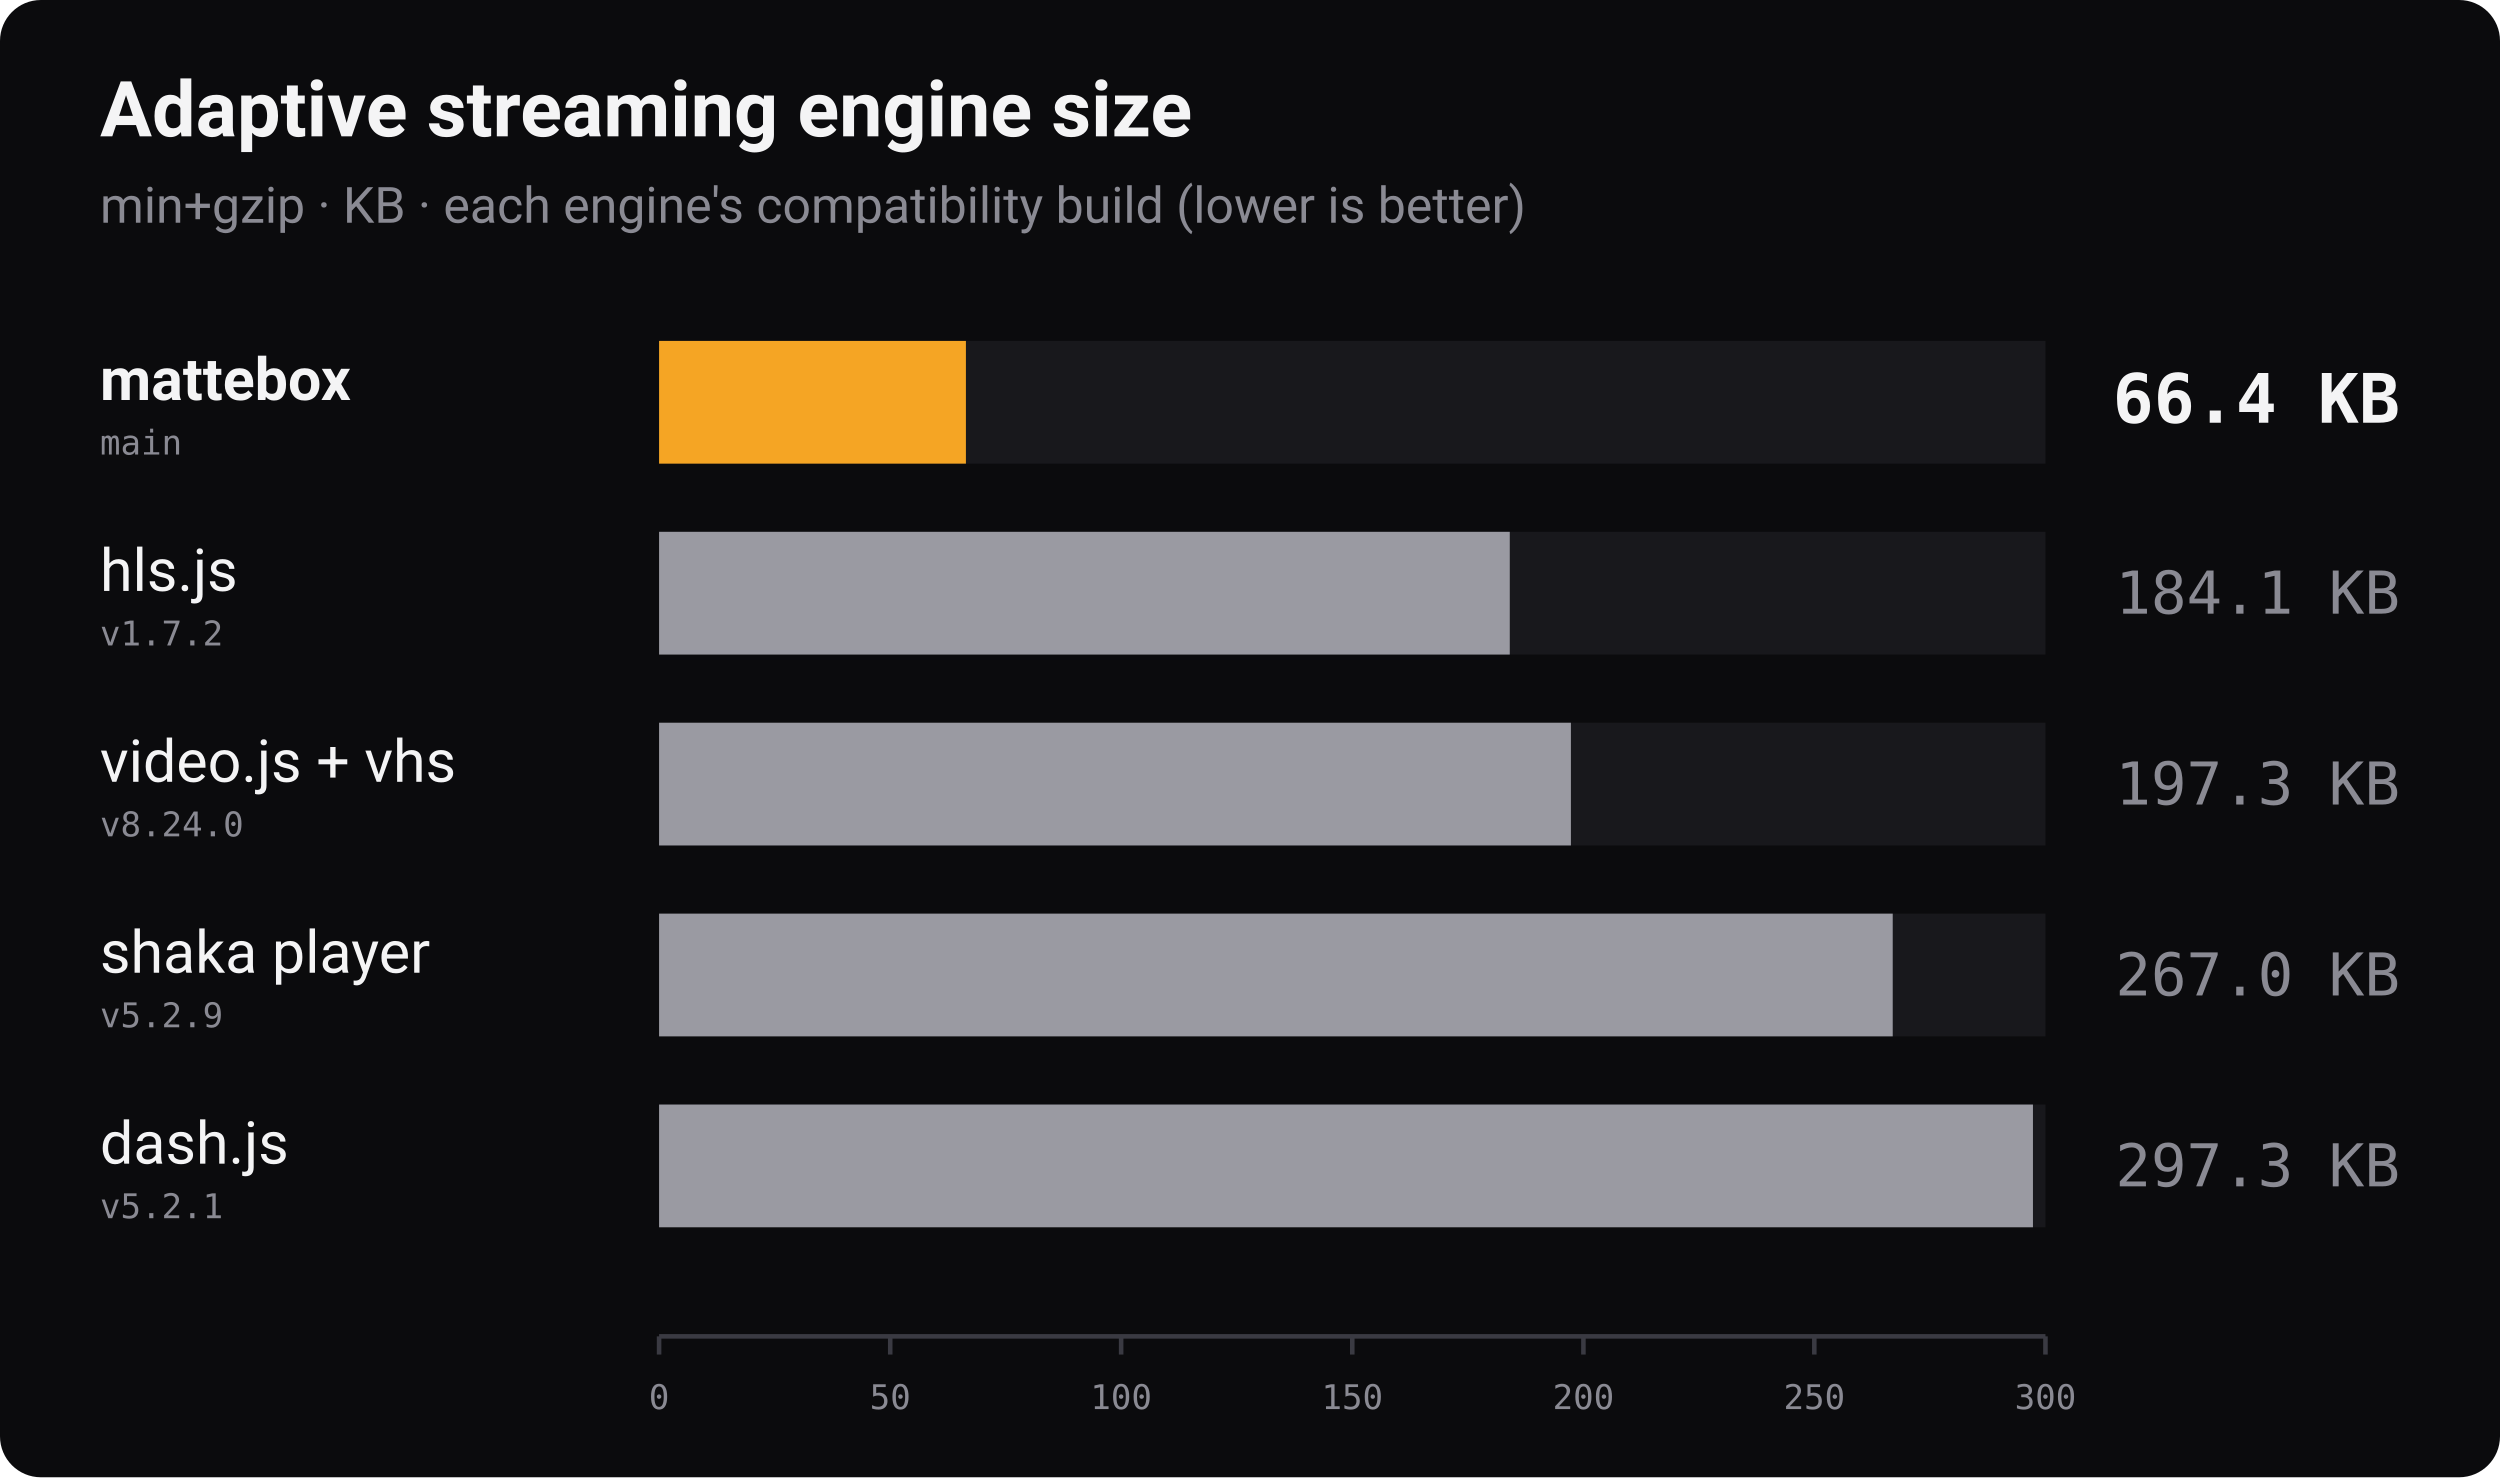
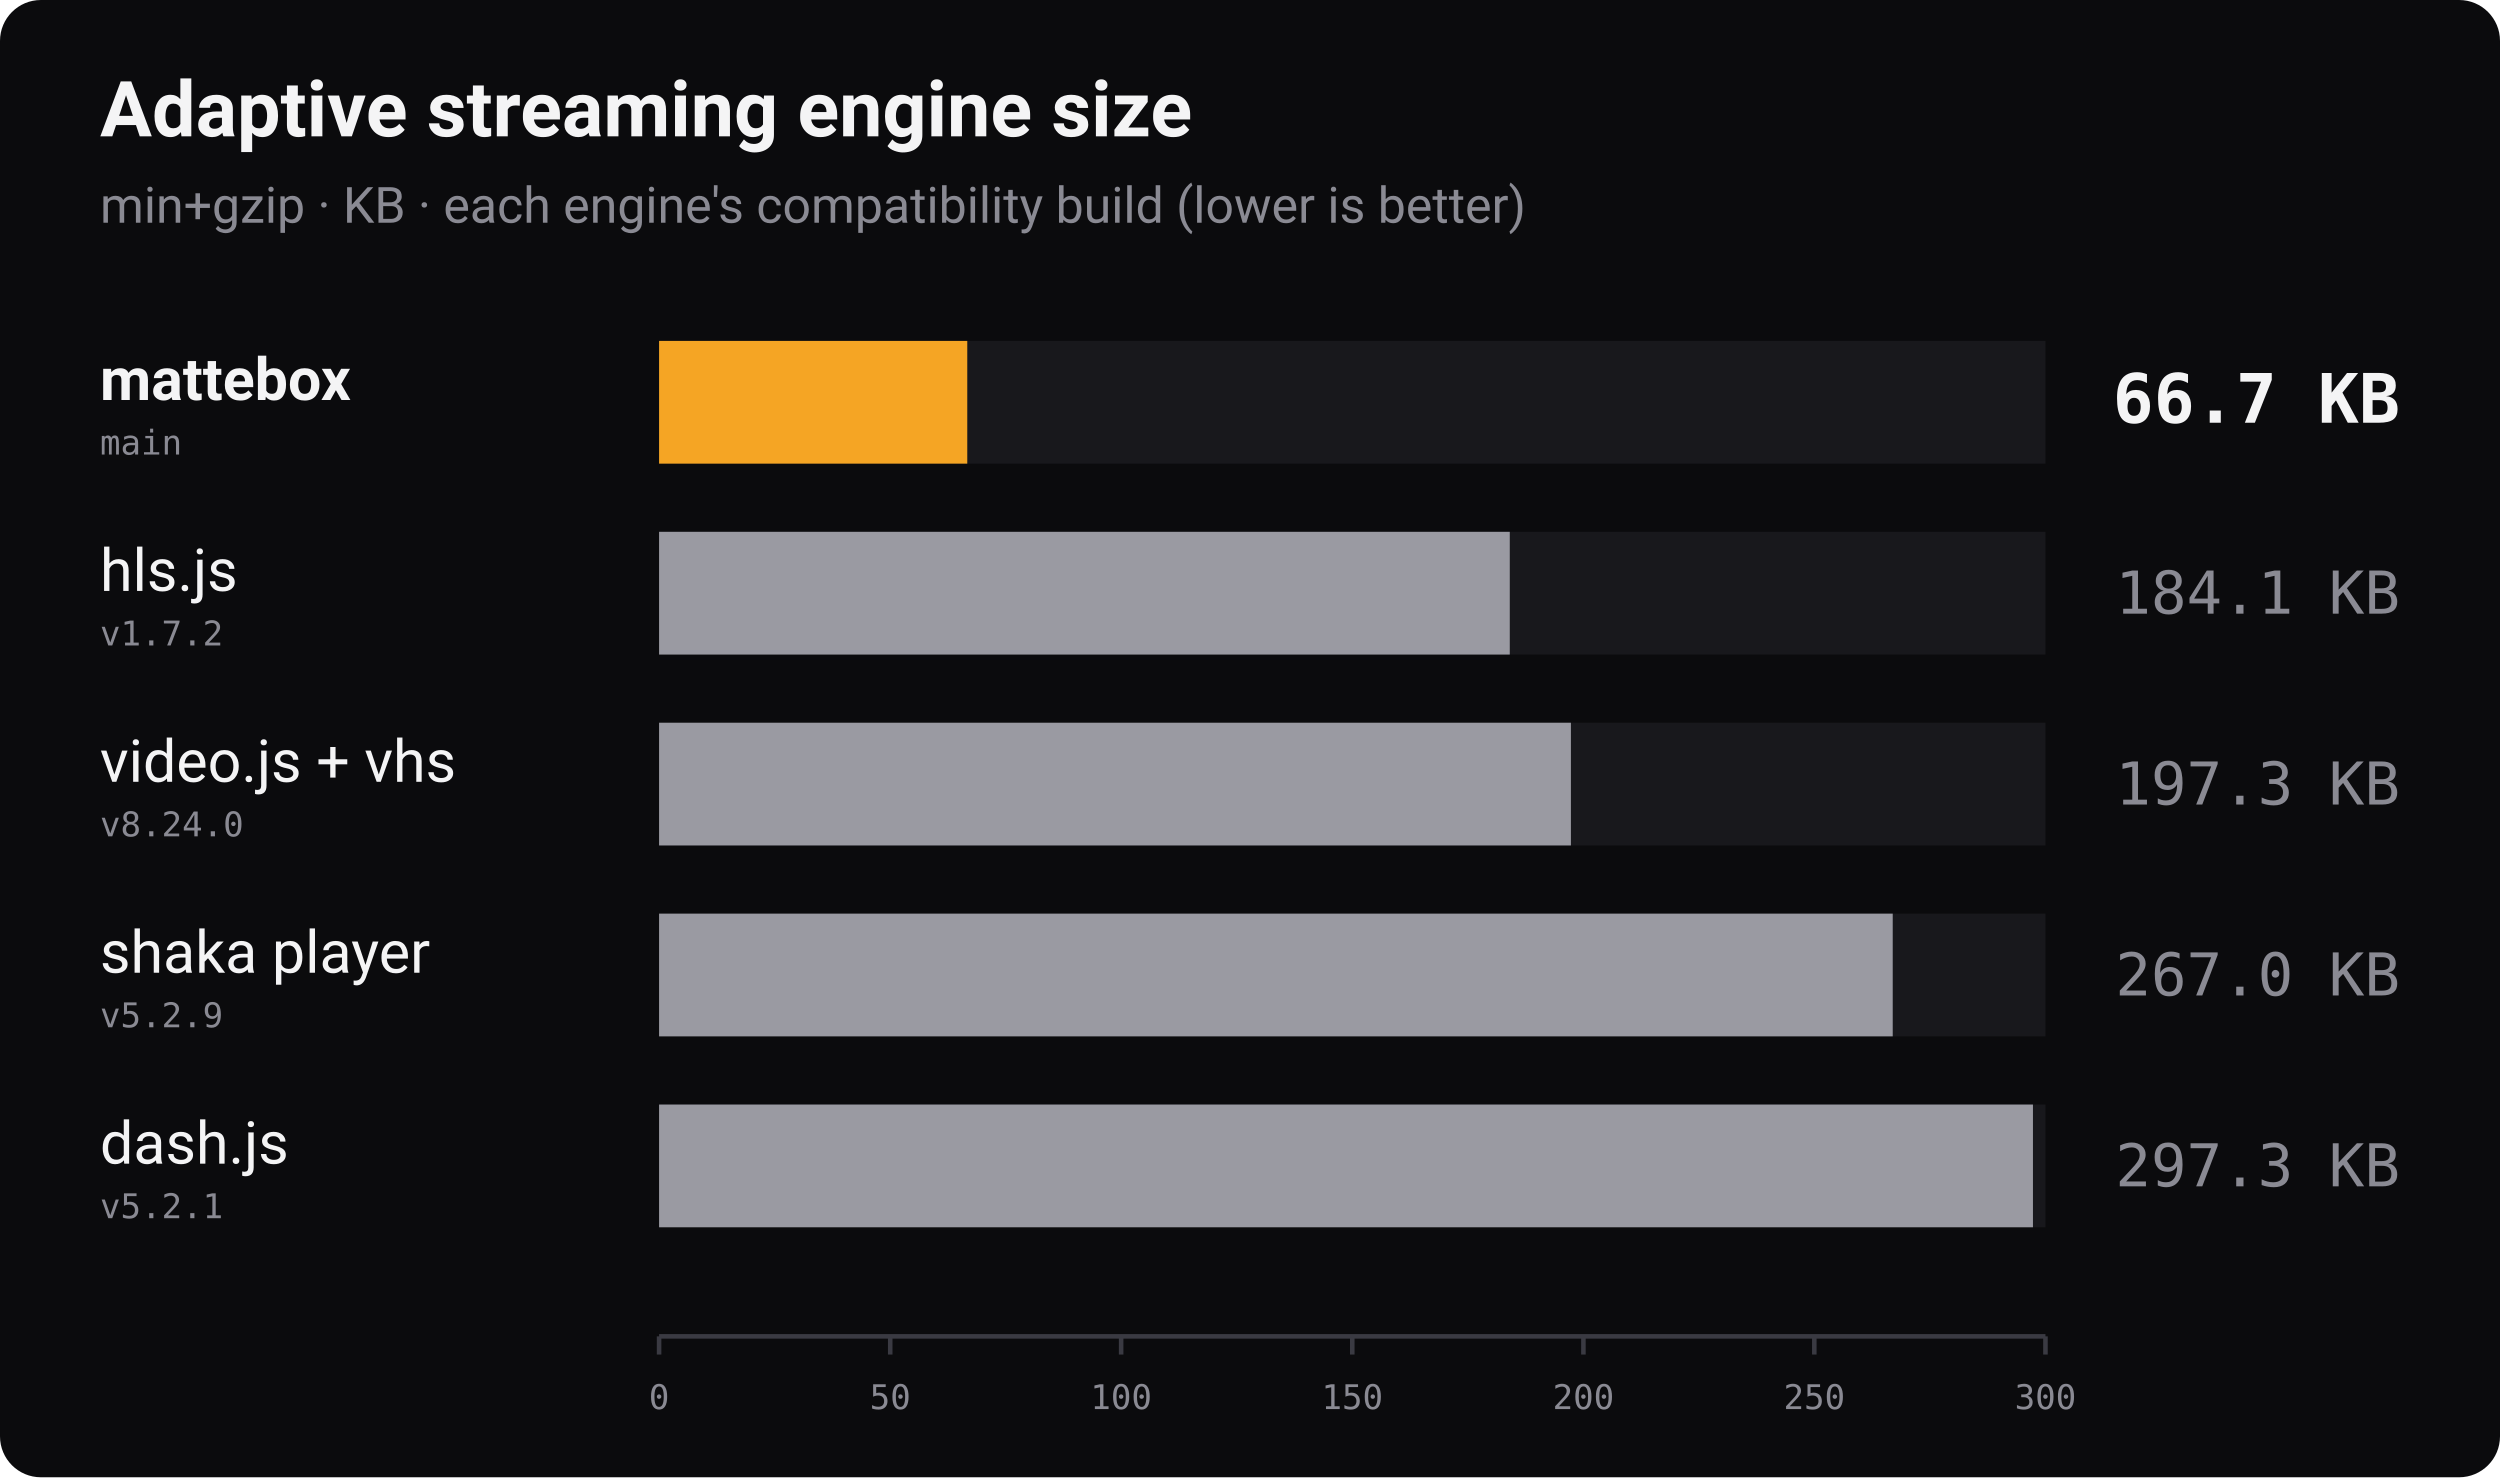
<svg xmlns="http://www.w3.org/2000/svg" width="1100" height="650" viewBox="0 0 1100 650" role="img" aria-label="Bundle size of adaptive streaming players, min+gzip, lower is better">
  <rect width="1100" height="650" rx="18" fill="#0b0b0d" />
  <text x="44" y="60" font-family="-apple-system, 'Segoe UI', Roboto, Helvetica, Arial, sans-serif" font-size="34" font-weight="700" fill="#f4f4f5">Adaptive streaming engine size</text>
  <text x="44" y="98" font-family="-apple-system, 'Segoe UI', Roboto, Helvetica, Arial, sans-serif" font-size="22" fill="#8a8a93">min+gzip · KB · each engine's compatibility build (lower is better)</text>
  <text x="44" y="176" font-family="-apple-system, 'Segoe UI', Roboto, Helvetica, Arial, sans-serif" font-size="26" font-weight="700" fill="#f4f4f5">mattebox</text>
  <text x="44" y="200" font-family="ui-monospace, 'SF Mono', Menlo, Consolas, monospace" font-size="15" fill="#8a8a93">main</text>
  <rect x="290" y="150" width="610" height="54" fill="#18181c" />
-   <rect x="290" y="150" width="135.0" height="54" fill="#f5a524" />
-   <text x="1056" y="186" text-anchor="end" font-family="ui-monospace, 'SF Mono', Menlo, Consolas, monospace" font-size="30" font-weight="700" fill="#f4f4f5">66.4 KB</text>
+   <rect x="290" y="150" width="135.6" height="54" fill="#f5a524" />
+   <text x="1056" y="186" text-anchor="end" font-family="ui-monospace, 'SF Mono', Menlo, Consolas, monospace" font-size="30" font-weight="700" fill="#f4f4f5">66.7 KB</text>
  <text x="44" y="260" font-family="-apple-system, 'Segoe UI', Roboto, Helvetica, Arial, sans-serif" font-size="26" font-weight="400" fill="#f4f4f5">hls.js</text>
  <text x="44" y="284" font-family="ui-monospace, 'SF Mono', Menlo, Consolas, monospace" font-size="15" fill="#8a8a93">v1.7.2</text>
  <rect x="290" y="234" width="610" height="54" fill="#18181c" />
  <rect x="290" y="234" width="374.3" height="54" fill="#9a9aa2" />
  <text x="1056" y="270" text-anchor="end" font-family="ui-monospace, 'SF Mono', Menlo, Consolas, monospace" font-size="26" font-weight="400" fill="#8a8a93">184.1 KB</text>
  <text x="44" y="344" font-family="-apple-system, 'Segoe UI', Roboto, Helvetica, Arial, sans-serif" font-size="26" font-weight="400" fill="#f4f4f5">video.js + vhs</text>
  <text x="44" y="368" font-family="ui-monospace, 'SF Mono', Menlo, Consolas, monospace" font-size="15" fill="#8a8a93">v8.24.0</text>
  <rect x="290" y="318" width="610" height="54" fill="#18181c" />
  <rect x="290" y="318" width="401.2" height="54" fill="#9a9aa2" />
  <text x="1056" y="354" text-anchor="end" font-family="ui-monospace, 'SF Mono', Menlo, Consolas, monospace" font-size="26" font-weight="400" fill="#8a8a93">197.3 KB</text>
  <text x="44" y="428" font-family="-apple-system, 'Segoe UI', Roboto, Helvetica, Arial, sans-serif" font-size="26" font-weight="400" fill="#f4f4f5">shaka player</text>
  <text x="44" y="452" font-family="ui-monospace, 'SF Mono', Menlo, Consolas, monospace" font-size="15" fill="#8a8a93">v5.2.9</text>
  <rect x="290" y="402" width="610" height="54" fill="#18181c" />
  <rect x="290" y="402" width="542.8" height="54" fill="#9a9aa2" />
  <text x="1056" y="438" text-anchor="end" font-family="ui-monospace, 'SF Mono', Menlo, Consolas, monospace" font-size="26" font-weight="400" fill="#8a8a93">267.0 KB</text>
  <text x="44" y="512" font-family="-apple-system, 'Segoe UI', Roboto, Helvetica, Arial, sans-serif" font-size="26" font-weight="400" fill="#f4f4f5">dash.js</text>
  <text x="44" y="536" font-family="ui-monospace, 'SF Mono', Menlo, Consolas, monospace" font-size="15" fill="#8a8a93">v5.2.1</text>
  <rect x="290" y="486" width="610" height="54" fill="#18181c" />
  <rect x="290" y="486" width="604.5" height="54" fill="#9a9aa2" />
  <text x="1056" y="522" text-anchor="end" font-family="ui-monospace, 'SF Mono', Menlo, Consolas, monospace" font-size="26" font-weight="400" fill="#8a8a93">297.3 KB</text>
  <line x1="290" y1="588" x2="900" y2="588" stroke="#3a3a42" stroke-width="2" />
  <line x1="290.0" y1="588" x2="290.0" y2="596" stroke="#3a3a42" stroke-width="2" />
  <text x="290.0" y="620" text-anchor="middle" font-family="ui-monospace, 'SF Mono', Menlo, Consolas, monospace" font-size="15" fill="#8a8a93">0</text>
  <line x1="391.7" y1="588" x2="391.7" y2="596" stroke="#3a3a42" stroke-width="2" />
  <text x="391.7" y="620" text-anchor="middle" font-family="ui-monospace, 'SF Mono', Menlo, Consolas, monospace" font-size="15" fill="#8a8a93">50</text>
  <line x1="493.3" y1="588" x2="493.3" y2="596" stroke="#3a3a42" stroke-width="2" />
  <text x="493.3" y="620" text-anchor="middle" font-family="ui-monospace, 'SF Mono', Menlo, Consolas, monospace" font-size="15" fill="#8a8a93">100</text>
  <line x1="595.0" y1="588" x2="595.0" y2="596" stroke="#3a3a42" stroke-width="2" />
  <text x="595.0" y="620" text-anchor="middle" font-family="ui-monospace, 'SF Mono', Menlo, Consolas, monospace" font-size="15" fill="#8a8a93">150</text>
  <line x1="696.7" y1="588" x2="696.7" y2="596" stroke="#3a3a42" stroke-width="2" />
  <text x="696.7" y="620" text-anchor="middle" font-family="ui-monospace, 'SF Mono', Menlo, Consolas, monospace" font-size="15" fill="#8a8a93">200</text>
  <line x1="798.3" y1="588" x2="798.3" y2="596" stroke="#3a3a42" stroke-width="2" />
  <text x="798.3" y="620" text-anchor="middle" font-family="ui-monospace, 'SF Mono', Menlo, Consolas, monospace" font-size="15" fill="#8a8a93">250</text>
  <line x1="900.0" y1="588" x2="900.0" y2="596" stroke="#3a3a42" stroke-width="2" />
  <text x="900.0" y="620" text-anchor="middle" font-family="ui-monospace, 'SF Mono', Menlo, Consolas, monospace" font-size="15" fill="#8a8a93">300</text>
</svg>
